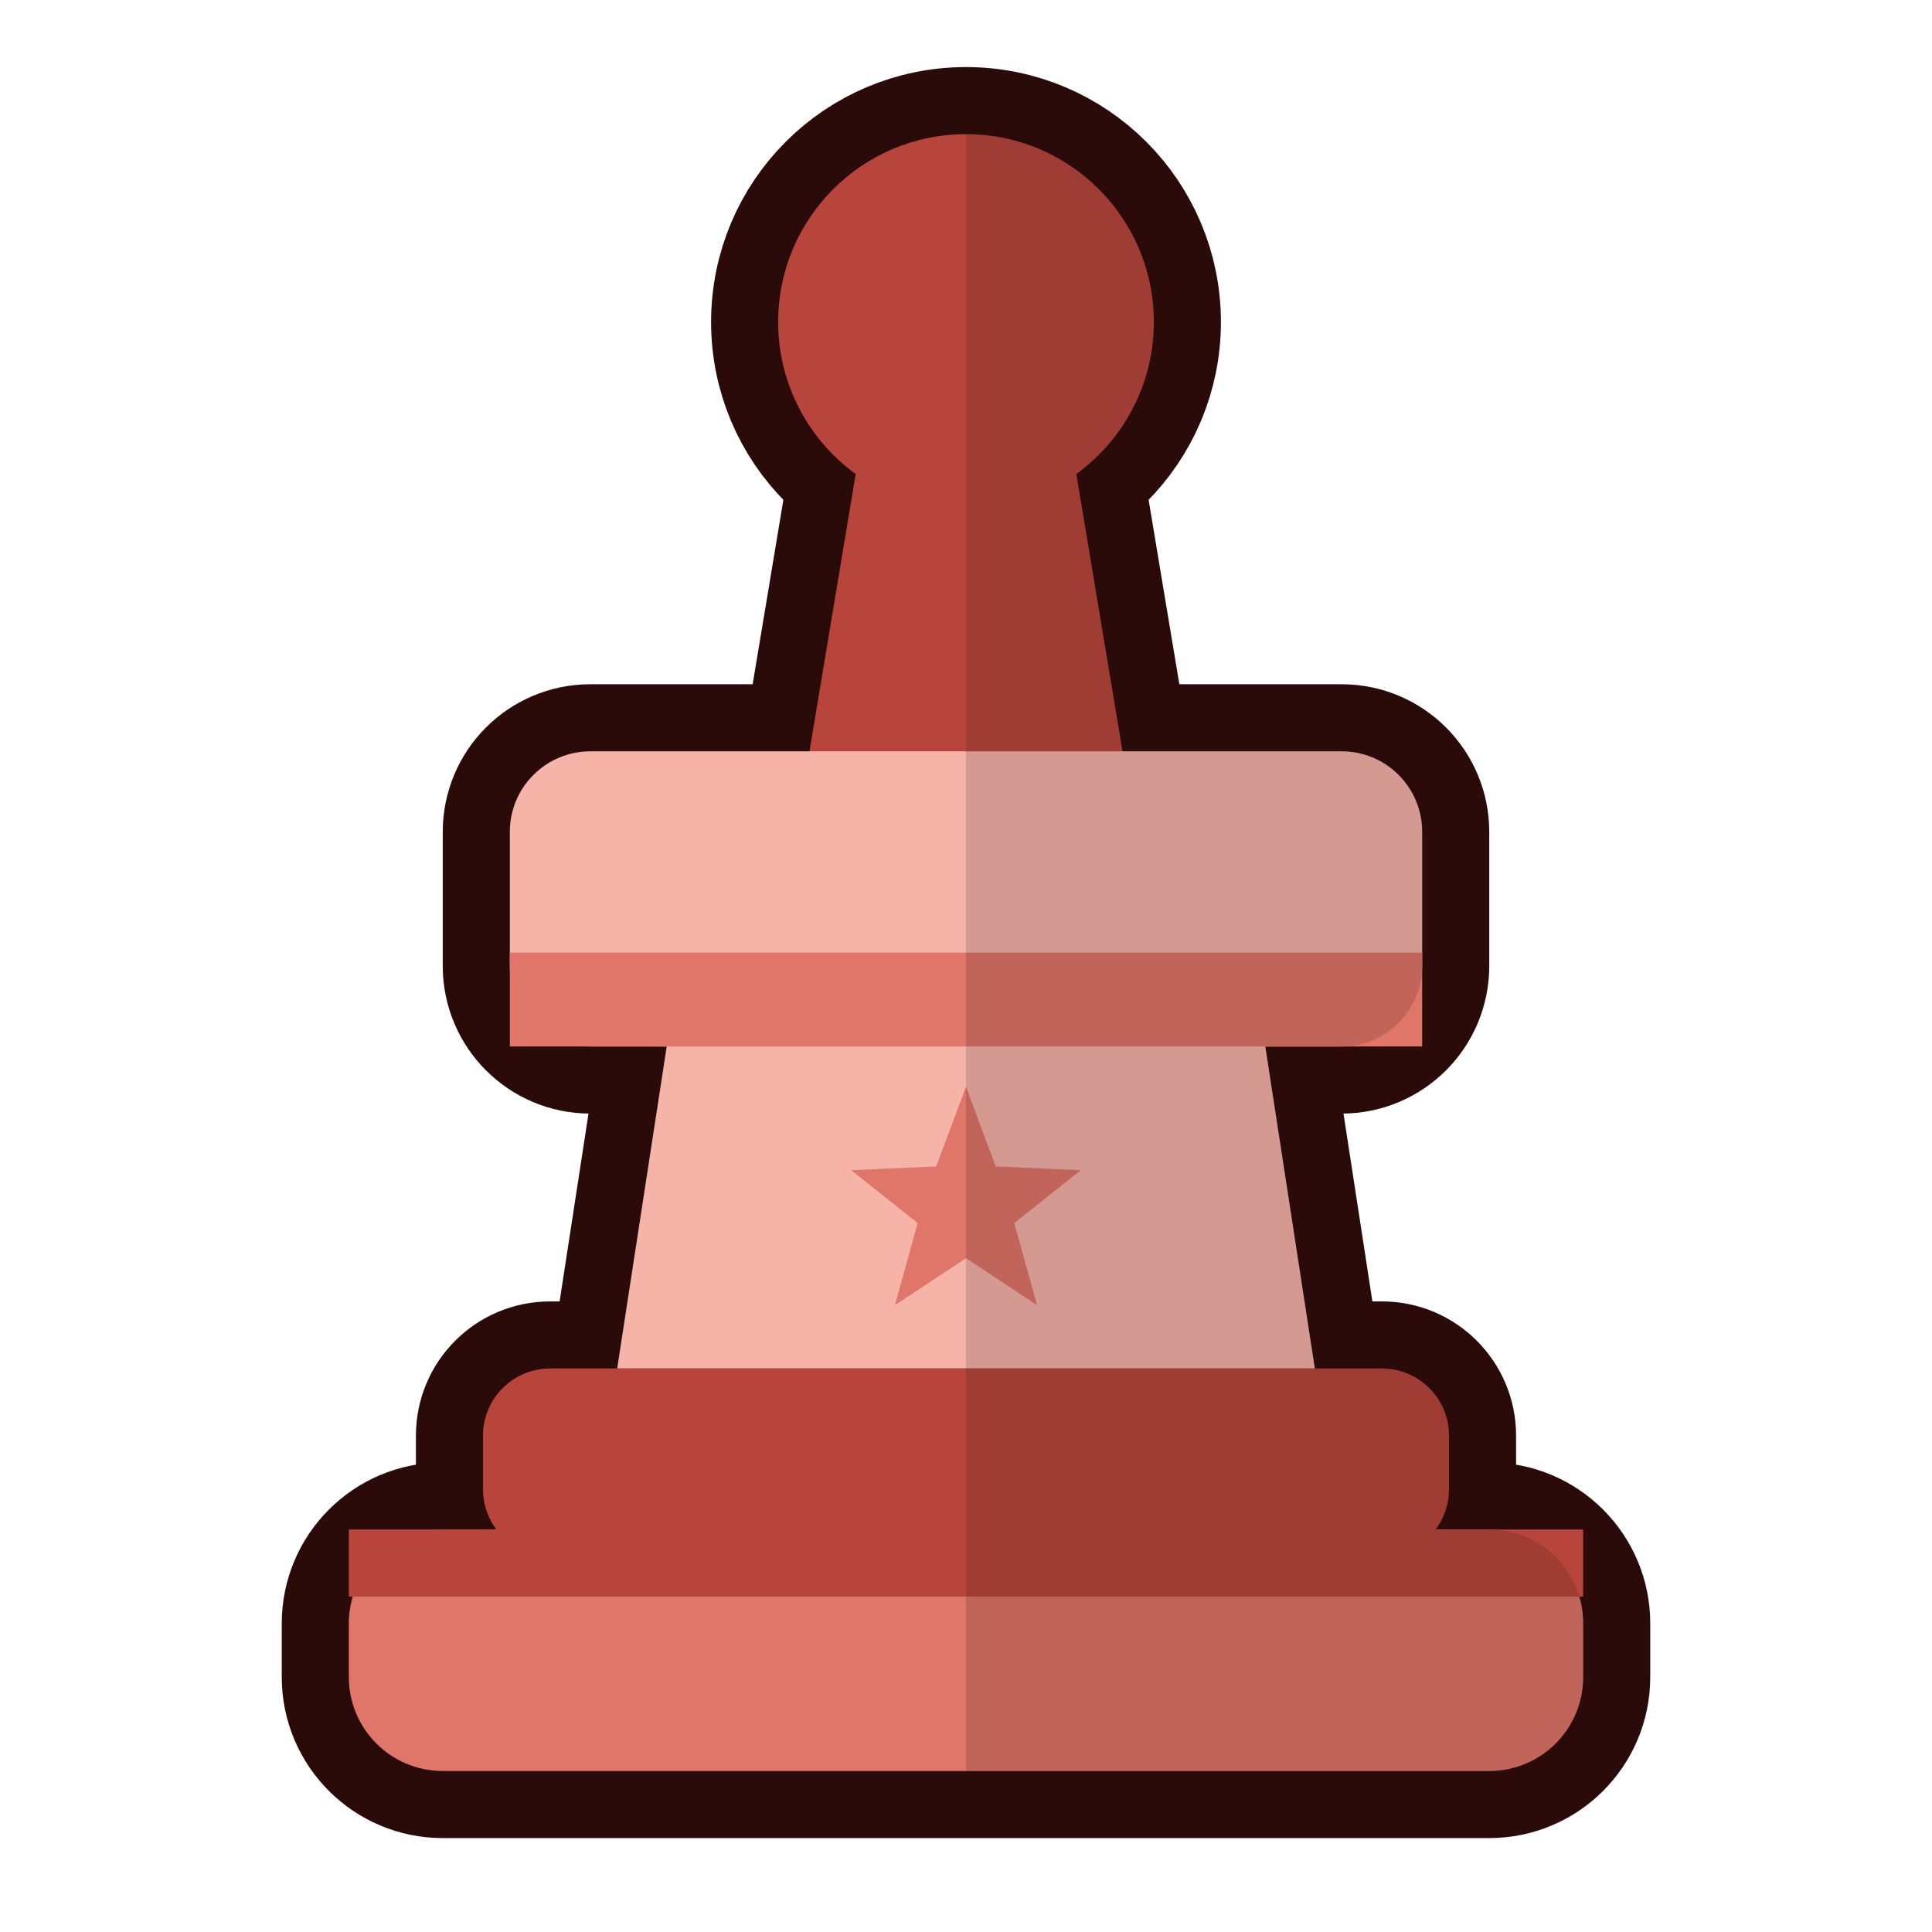
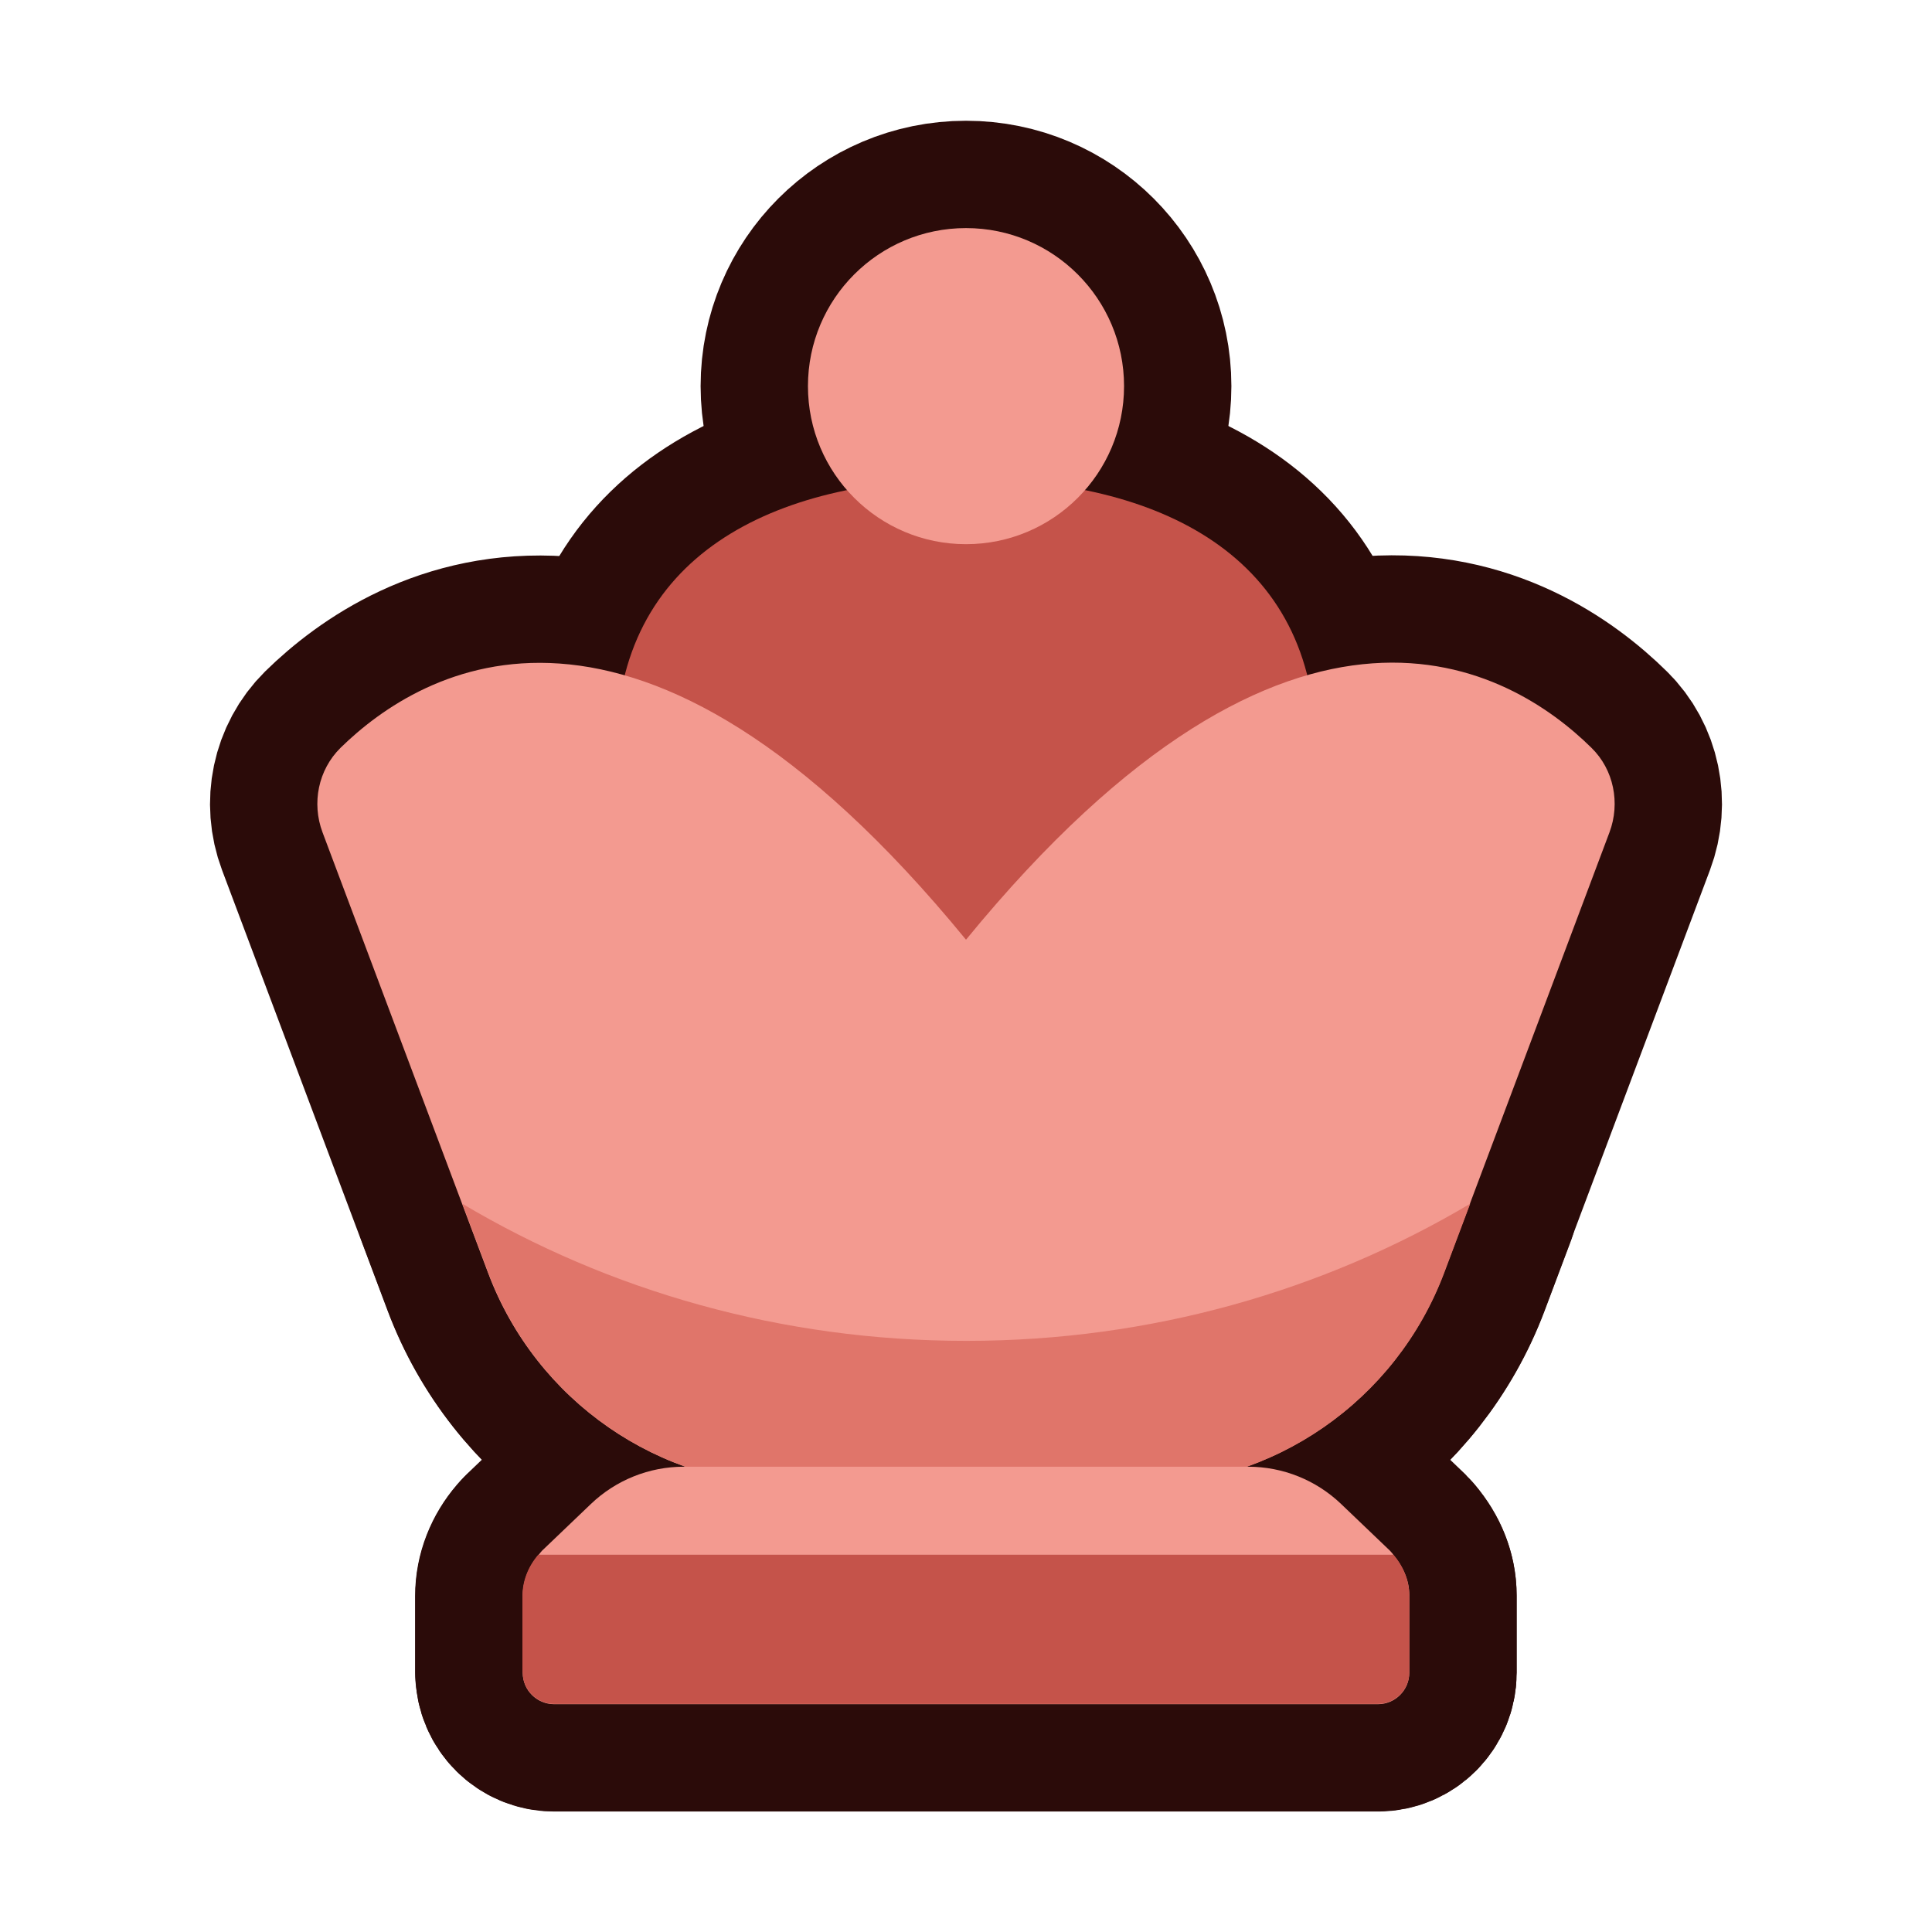
<svg xmlns="http://www.w3.org/2000/svg" style="color-scheme:light only" viewBox="0 0 72 72">
  <defs>
-     <g id="s">
-       <circle cx="36" cy="12" r="7" fill="#b8453c" />
-       <path d="M32 17 H40 L42 29 H30 Z" fill="#b8453c" />
-       <rect x="19" y="28" width="34" height="11" rx="3" fill="#f6b3a8" />
-       <path d="M23 51 L25 38 H47 L49 51 Z" fill="#f6b3a8" />
-       <rect x="13" y="57" width="46" height="9" rx="3.5" fill="#e0756a" />
-       <rect x="18" y="51" width="36" height="7" rx="2.5" fill="#b8453c" />
+     <g id="p">
+       <path d="M49.04 27.9c0 7.2-5.84 13.04-13.04 13.04S22.96 35.1 22.96 27.9 28.8 17.85 36 17.85 49.04 20.7 49.04 27.9" style="fill:#c5534a" />
+       <path d="M59.31 27.87c-2.97-2.93-11.03-7.85-23.31 7.15-12.28-14.99-20.33-10.07-23.31-7.15-.83.82-1.08 2.06-.67 3.15l6.17 16.42a12.24 12.24 0 0 0 11.46 7.93h12.7c5.1 0 9.66-3.16 11.46-7.93l6.17-16.42c.41-1.09.16-2.34-.67-3.15" style="fill:#f39a90" />
+       <circle cx="36" cy="14.39" r="5.89" style="fill:#f39a90" />
+       <path d="M36 49.97c-6.89 0-13.32-1.87-18.77-5.11l.97 2.58a12.24 12.24 0 0 0 11.46 7.93h12.7c5.1 0 9.66-3.16 11.46-7.93l.97-2.58c-5.46 3.24-11.89 5.11-18.77 5.11Z" style="fill:#e0756a" />
+       <path d="M51.92 57.93s-.08-.1-.12-.14l-1.82-1.74a5.007 5.007 0 0 0-3.46-1.39H25.48c-1.29 0-2.53.5-3.46 1.39l-1.82 1.74c-.05.05-.09.11-.13.16-.37.43-.59.97-.59 1.54v2.85c0 .65.53 1.17 1.17 1.17h30.7c.65 0 1.17-.53 1.17-1.17v-2.9c0-.56-.24-1.07-.6-1.5Z" style="fill:#f39a90" />
+       <path d="M19.48 62.33c0 .65.53 1.17 1.17 1.17h30.7c.65 0 1.17-.53 1.17-1.17v-2.85c0-.57-.22-1.11-.59-1.54H20.06c-.37.43-.59.97-.59 1.54v2.85Z" style="fill:#c5534a" />
    </g>
-     <filter id="w">
-       <feFlood flood-color="#fff" />
-       <feComposite in2="SourceAlpha" operator="in" />
-     </filter>
-     <mask id="m">
-       <use href="#s" filter="url(#w)" />
-     </mask>
  </defs>
-   <use href="#s" stroke="#2b0b09" stroke-width="5" stroke-linejoin="round" />
-   <use href="#s" />
-   <g>
-     <rect x="13" y="57" width="46" height="2.5" fill="#b8453c" />
-     <rect x="19" y="35.5" width="34" height="3.5" fill="#e0756a" />
-     <path d="M36.00 40.50 L34.89 43.47 L31.72 43.61 L34.20 45.58 L33.35 48.64 L36.00 46.89 L38.65 48.64 L37.80 45.58 L40.28 43.61 L37.11 43.47 Z" fill="#e0756a" />
-   </g>
-   <rect x="36" y="0" width="36" height="72" fill="#000" opacity="0.14" mask="url(#m)" />
+   <use href="#p" stroke="#2b0b09" stroke-width="8" stroke-linejoin="round" stroke-linecap="round" />
+   <use href="#p" />
</svg>
